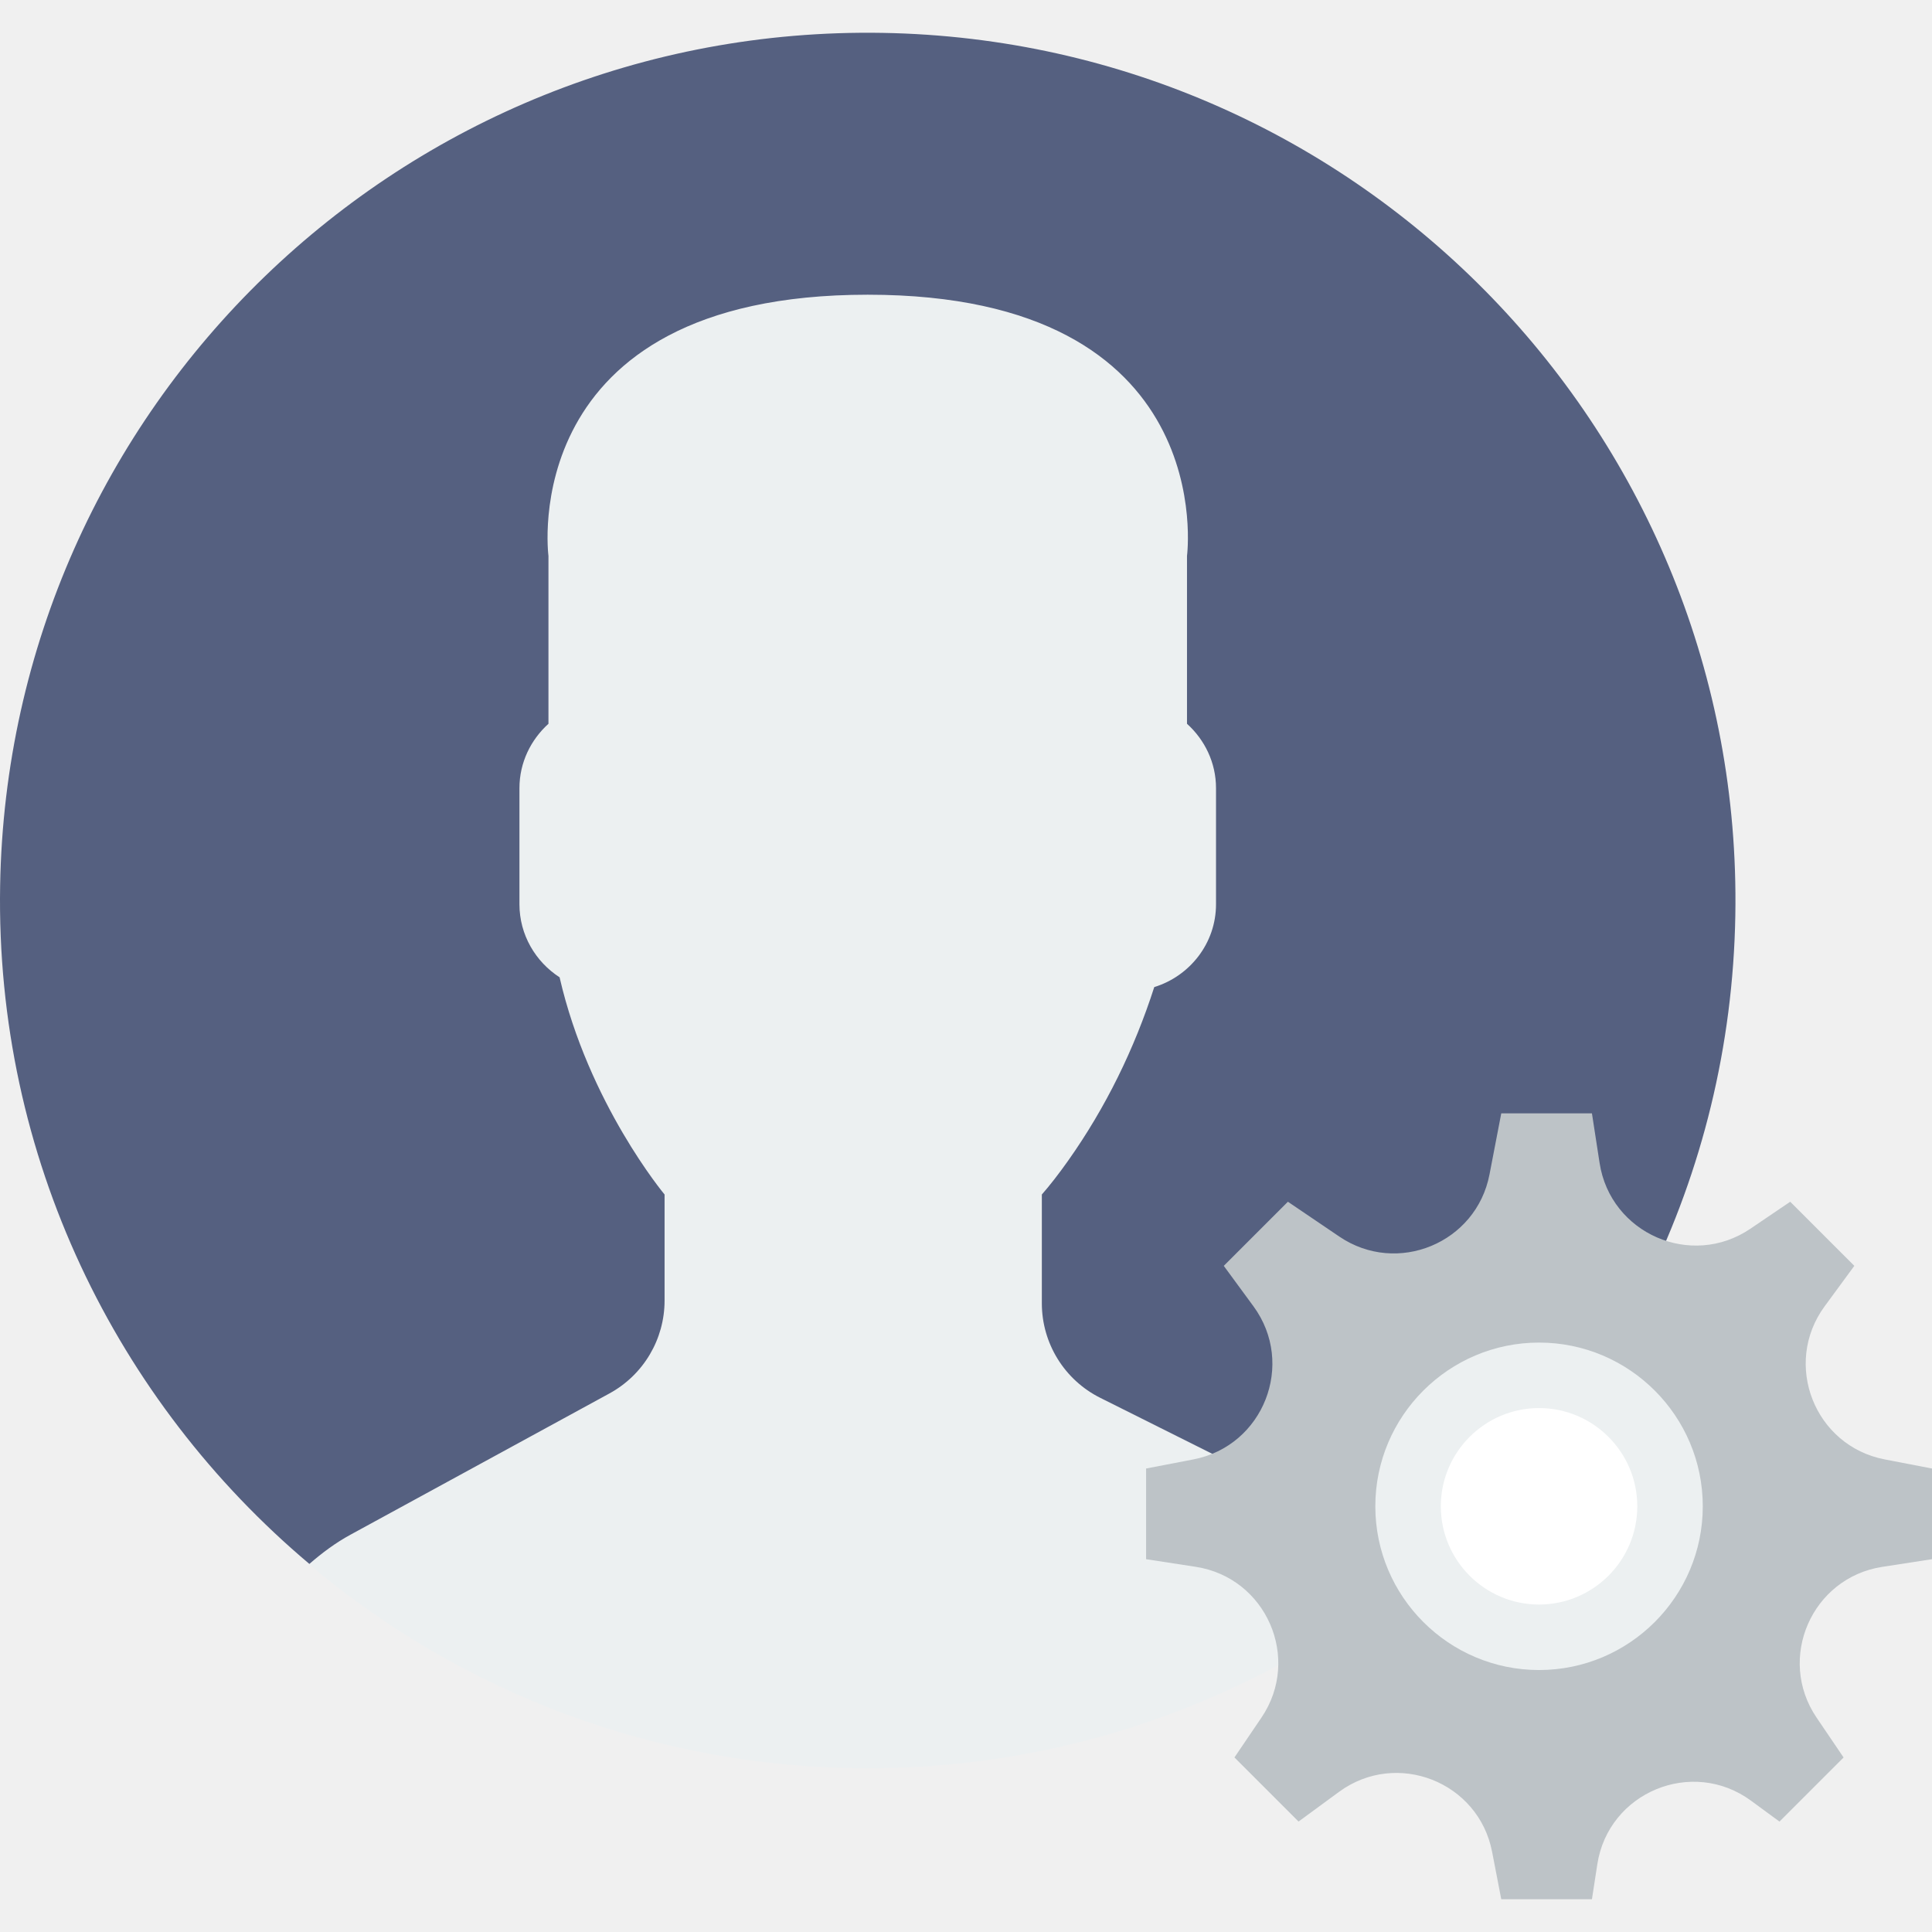
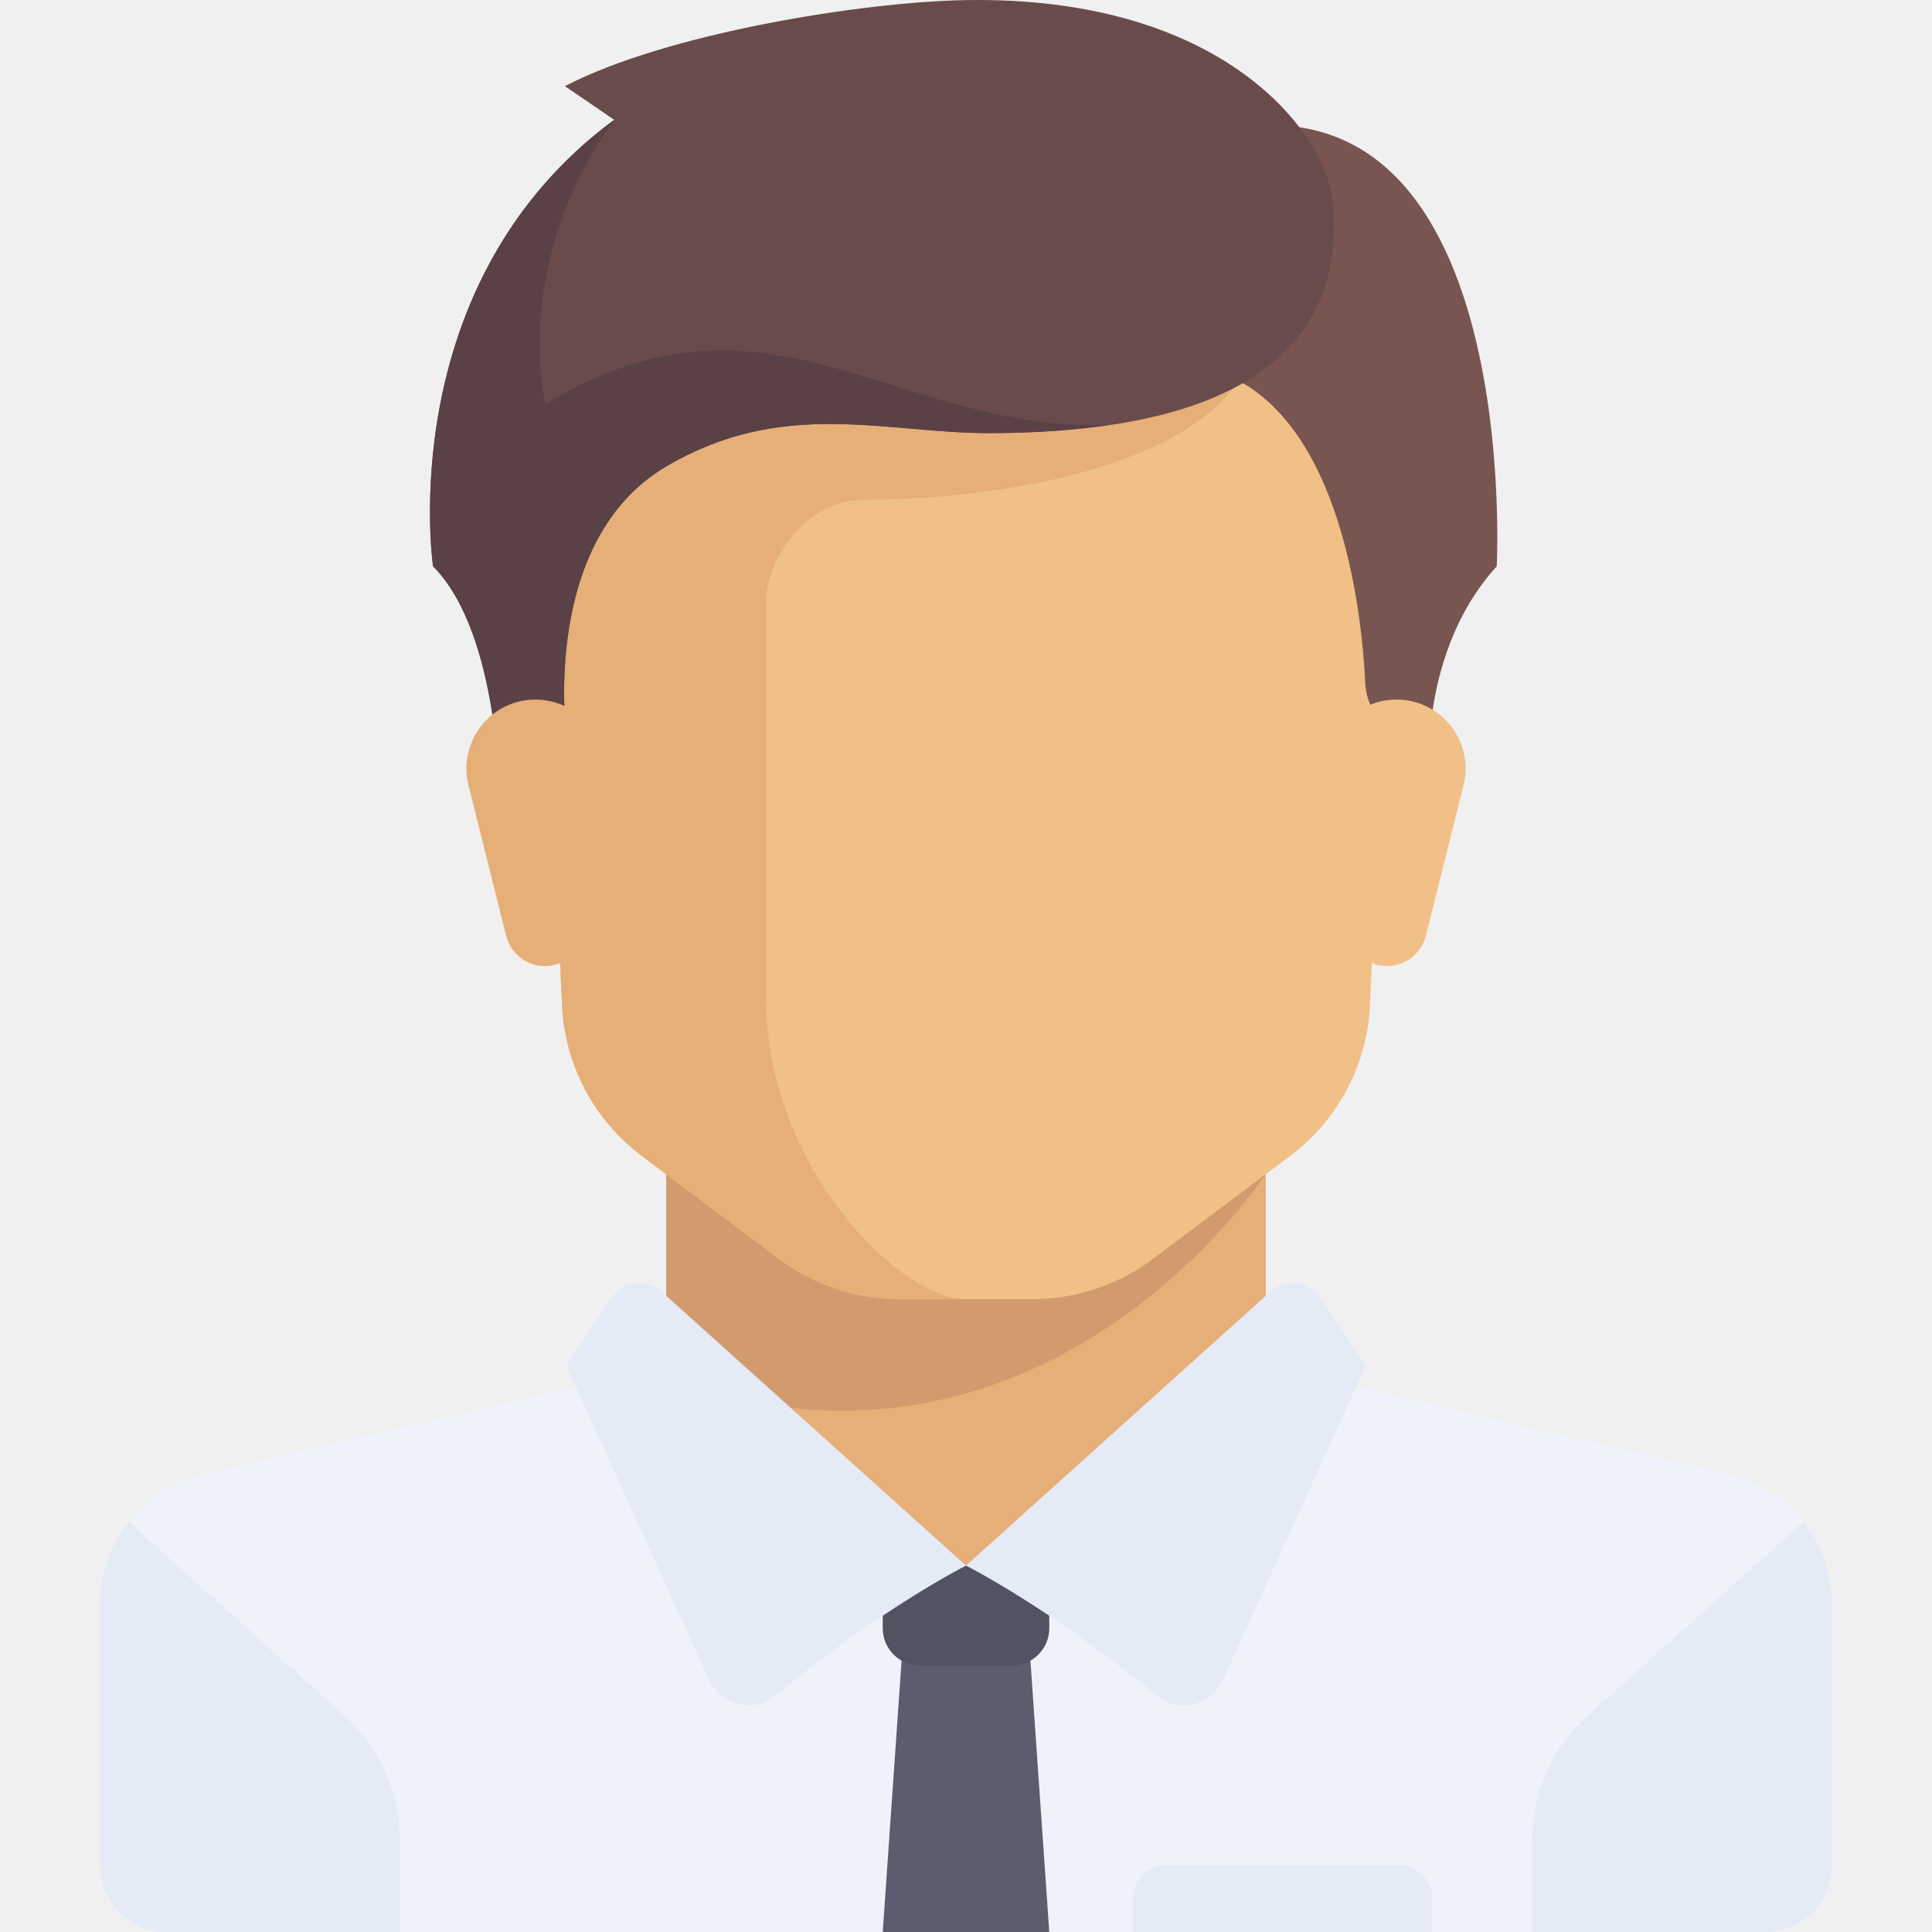
- <svg xmlns="http://www.w3.org/2000/svg" version="1.1" id="Capa_1" x="0px" y="0px" viewBox="0 0 59 59" style="enable-background:new 0 0 59 59;" xml:space="preserve">
+ <svg xmlns="http://www.w3.org/2000/svg" version="1.1" id="Layer_1" x="0px" y="0px" viewBox="0 0 512.003 512.003" style="enable-background:new 0 0 512.003 512.003;" xml:space="preserve">
+   <polygon style="fill:#E6AF78;" points="335.446,361.939 335.446,300.15 176.558,300.15 176.558,361.939 256.002,432.556 " />
+   <path style="fill:#EFF2FA;" d="M458.286,390.843l-109.229-25.701c-1.65-0.388-3.167-1.047-4.587-1.846l-88.469,51.607L170.982,360.8  c-2.201,2.072-4.933,3.612-8.036,4.343L53.717,390.844c-15.95,3.753-27.222,17.985-27.222,34.37v69.134  c0,9.751,7.904,17.654,17.654,17.654h423.702c9.751,0,17.654-7.904,17.654-17.654v-69.134  C485.507,408.828,474.235,394.595,458.286,390.843z" />
+   <path style="fill:#D29B6E;" d="M176.558,300.15v65.193c100.078,36.057,158.888-54.185,158.888-54.185v-11.009H176.558V300.15z" />
+   <path style="fill:#F0C087;" d="M141.249,97.127l7.692,169.228c0.718,15.809,8.47,30.47,21.13,39.965l36.498,27.374  c9.168,6.875,20.318,10.593,31.778,10.593h35.309c11.46,0,22.61-3.717,31.778-10.593l36.498-27.374  c12.66-9.496,20.412-24.155,21.13-39.965l7.692-169.228C370.753,97.127,141.249,97.127,141.249,97.127z" />
+   <path style="fill:#E6AF78;" d="M229.521,132.435c35.309,0,88.271-8.827,100.833-35.309H141.249l7.692,169.228  c0.718,15.809,8.47,30.469,21.131,39.965l36.498,27.374c9.168,6.875,20.318,10.593,31.778,10.593h17.654  c-17.654,0-52.963-35.309-52.963-79.444c0-21.586,0-79.444,0-105.926C203.039,150.089,211.866,132.435,229.521,132.435z" />
  <g>
-     <g>
-       <path style="fill:#ECF0F1;" d="M18.613,42.552l-7.907,4.313c-0.464,0.253-0.881,0.564-1.269,0.903    C14.047,51.655,19.998,54,26.5,54c6.454,0,12.367-2.31,16.964-6.144c-0.424-0.358-0.884-0.68-1.394-0.934l-8.467-4.233    c-1.094-0.547-1.785-1.665-1.785-2.888v-3.322c0.238-0.271,0.51-0.619,0.801-1.03c1.154-1.63,2.027-3.423,2.632-5.304    c1.086-0.335,1.886-1.338,1.886-2.53v-3.546c0-0.78-0.347-1.477-0.886-1.965v-5.126c0,0,1.053-7.977-9.75-7.977    s-9.75,7.977-9.75,7.977v5.126c-0.54,0.488-0.886,1.185-0.886,1.965v3.546c0,0.934,0.491,1.756,1.226,2.231    c0.886,3.857,3.206,6.633,3.206,6.633v3.24C20.296,40.899,19.65,41.986,18.613,42.552z" />
-       <g>
-         <path style="fill:#556080;" d="M26.953,1.004C12.32,0.754,0.254,12.413,0.004,27.047C-0.138,35.343,3.56,42.8,9.448,47.76     c0.385-0.336,0.798-0.644,1.257-0.894l7.907-4.313c1.037-0.566,1.683-1.653,1.683-2.835v-3.24c0,0-2.321-2.776-3.206-6.633     c-0.734-0.475-1.226-1.296-1.226-2.231v-3.546c0-0.78,0.347-1.477,0.886-1.965v-5.126c0,0-1.053-7.977,9.75-7.977     s9.75,7.977,9.75,7.977v5.126c0.54,0.488,0.886,1.185,0.886,1.965v3.546c0,1.192-0.8,2.195-1.886,2.53     c-0.605,1.881-1.478,3.674-2.632,5.304c-0.291,0.411-0.563,0.759-0.801,1.03v3.322c0,1.223,0.691,2.342,1.785,2.888l8.467,4.233     c0.508,0.254,0.967,0.575,1.39,0.932c5.71-4.762,9.399-11.882,9.536-19.9C53.246,13.32,41.587,1.254,26.953,1.004z" />
-       </g>
-     </g>
-     <g>
-       <path style="fill:#BDC3C7;" d="M59,44.846l-1.444-0.278c-2.143-0.412-3.125-2.916-1.835-4.675l0.907-1.236l-1.958-1.958    l-1.217,0.825c-1.806,1.224-4.272,0.148-4.604-2.008L48.615,34h-2.769l-0.359,1.865c-0.403,2.096-2.818,3.096-4.585,1.899    l-1.572-1.065l-1.958,1.958l0.907,1.236c1.29,1.76,0.308,4.263-1.835,4.675L35,44.846v2.769l1.515,0.233    c2.157,0.332,3.232,2.797,2.008,4.604l-0.825,1.217l1.958,1.958l1.236-0.907c1.76-1.29,4.263-0.308,4.675,1.835L45.846,58h2.769    l0.164-1.066c0.339-2.204,2.896-3.263,4.694-1.944l0.869,0.638l1.958-1.958l-0.825-1.217c-1.224-1.806-0.148-4.272,2.008-4.604    L59,47.615V44.846z" />
-       <g>
-         <circle style="fill:#FFFFFF;" cx="47" cy="46" r="4" />
-         <path style="fill:#ECF0F1;" d="M47,51c-2.757,0-5-2.243-5-5s2.243-5,5-5s5,2.243,5,5S49.757,51,47,51z M47,43     c-1.654,0-3,1.346-3,3s1.346,3,3,3s3-1.346,3-3S48.654,43,47,43z" />
-       </g>
-     </g>
+     <path style="fill:#E4EAF6;" d="M91.3,454.714l-57.199-51.382c-4.793,6.069-7.603,13.706-7.603,21.882v69.134   c0,9.751,7.904,17.654,17.654,17.654h61.79v-24.454C105.941,475.021,100.618,463.084,91.3,454.714z" />
+     <path style="fill:#E4EAF6;" d="M420.705,454.714l57.199-51.382c4.793,6.069,7.603,13.706,7.603,21.882v69.134   c0,9.751-7.904,17.654-17.654,17.654h-61.79v-24.454C406.063,475.021,411.386,463.084,420.705,454.714z" />
  </g>
+   <polygon style="fill:#5B5D6E;" points="278.07,512.001 233.934,512.001 239.451,432.556 272.553,432.556 " />
+   <path style="fill:#515262;" d="M278.07,414.902h-44.136v16.613c0,5.451,4.418,9.869,9.869,9.869H268.2  c5.451,0,9.869-4.418,9.869-9.869v-16.613H278.07z" />
+   <g>
+     <path style="fill:#E4EAF6;" d="M175.319,342.287l80.684,72.615c0,0-22.596,11.407-50.48,34.398   c-5.752,4.742-14.453,2.821-17.538-3.966l-37.907-83.394l11.992-17.987C165.054,339.473,171.318,338.687,175.319,342.287z" />
+     <path style="fill:#E4EAF6;" d="M336.686,342.287l-80.684,72.615c0,0,22.596,11.407,50.48,34.398   c5.752,4.742,14.453,2.821,17.538-3.966l37.907-83.394l-11.992-17.987C346.95,339.473,340.686,338.687,336.686,342.287z" />
+   </g>
+   <path style="fill:#785550;" d="M309.516,38.647l8.275,58.48c37.775,7.555,43.219,66.837,44.003,83.769  c0.142,3.073,1.123,6.04,2.79,8.625l14.413,22.358c0,0-4.933-36.964,17.654-61.79C396.652,150.089,404.408,3.338,309.516,38.647z" />
+   <path style="fill:#F0C087;" d="M387.851,208.115l-9.965,39.861c-1.181,4.725-5.425,8.038-10.296,8.038l0,0  c-5.353,0-9.867-3.985-10.531-9.296l-5.097-40.77c-1.364-10.913,7.144-20.551,18.142-20.551h0.008  C382.008,185.398,390.736,196.575,387.851,208.115z" />
+   <path style="fill:#694B4B;" d="M149.709,22.831l13.056,8.919c-59.031,43.584-47.998,118.339-47.998,118.339  c17.654,17.654,17.654,61.79,17.654,61.79l17.654-17.654c0,0-6.813-50.998,26.481-70.617c30.895-18.206,57.928-8.827,85.513-8.827  c73.927,0,94.616-27.861,91.03-61.79c-1.856-17.556-28.698-54.126-97.098-52.963C228.397,0.497,176.558,8.855,149.709,22.831z" />
+   <path style="fill:#5A4146;" d="M144.559,107.057c0,0-9.379-36.964,18.206-75.306c-59.031,43.584-47.998,118.339-47.998,118.339  c17.654,17.654,17.654,61.79,17.654,61.79l17.654-17.654c0,0-6.813-50.998,26.481-70.617c30.895-18.206,57.928-8.827,85.513-8.827  c12.023,0,22.5-0.805,31.832-2.185C236.969,114.505,203.408,71.38,144.559,107.057z" />
+   <path style="fill:#E6AF78;" d="M124.153,208.115l9.965,39.861c1.181,4.725,5.425,8.038,10.296,8.038l0,0  c5.353,0,9.867-3.985,10.531-9.296l5.097-40.77c1.364-10.913-7.144-20.551-18.142-20.551h-0.008  C129.996,185.398,121.268,196.575,124.153,208.115z" />
+   <path style="fill:#E4EAF6;" d="M370.755,494.346h-61.79c-4.875,0-8.827,3.952-8.827,8.827v8.827h79.444v-8.827  C379.582,498.299,375.629,494.346,370.755,494.346z" />
  <g>
</g>
  <g>
</g>
  <g>
</g>
  <g>
</g>
  <g>
</g>
  <g>
</g>
  <g>
</g>
  <g>
</g>
  <g>
</g>
  <g>
</g>
  <g>
</g>
  <g>
</g>
  <g>
</g>
  <g>
</g>
  <g>
</g>
</svg>
